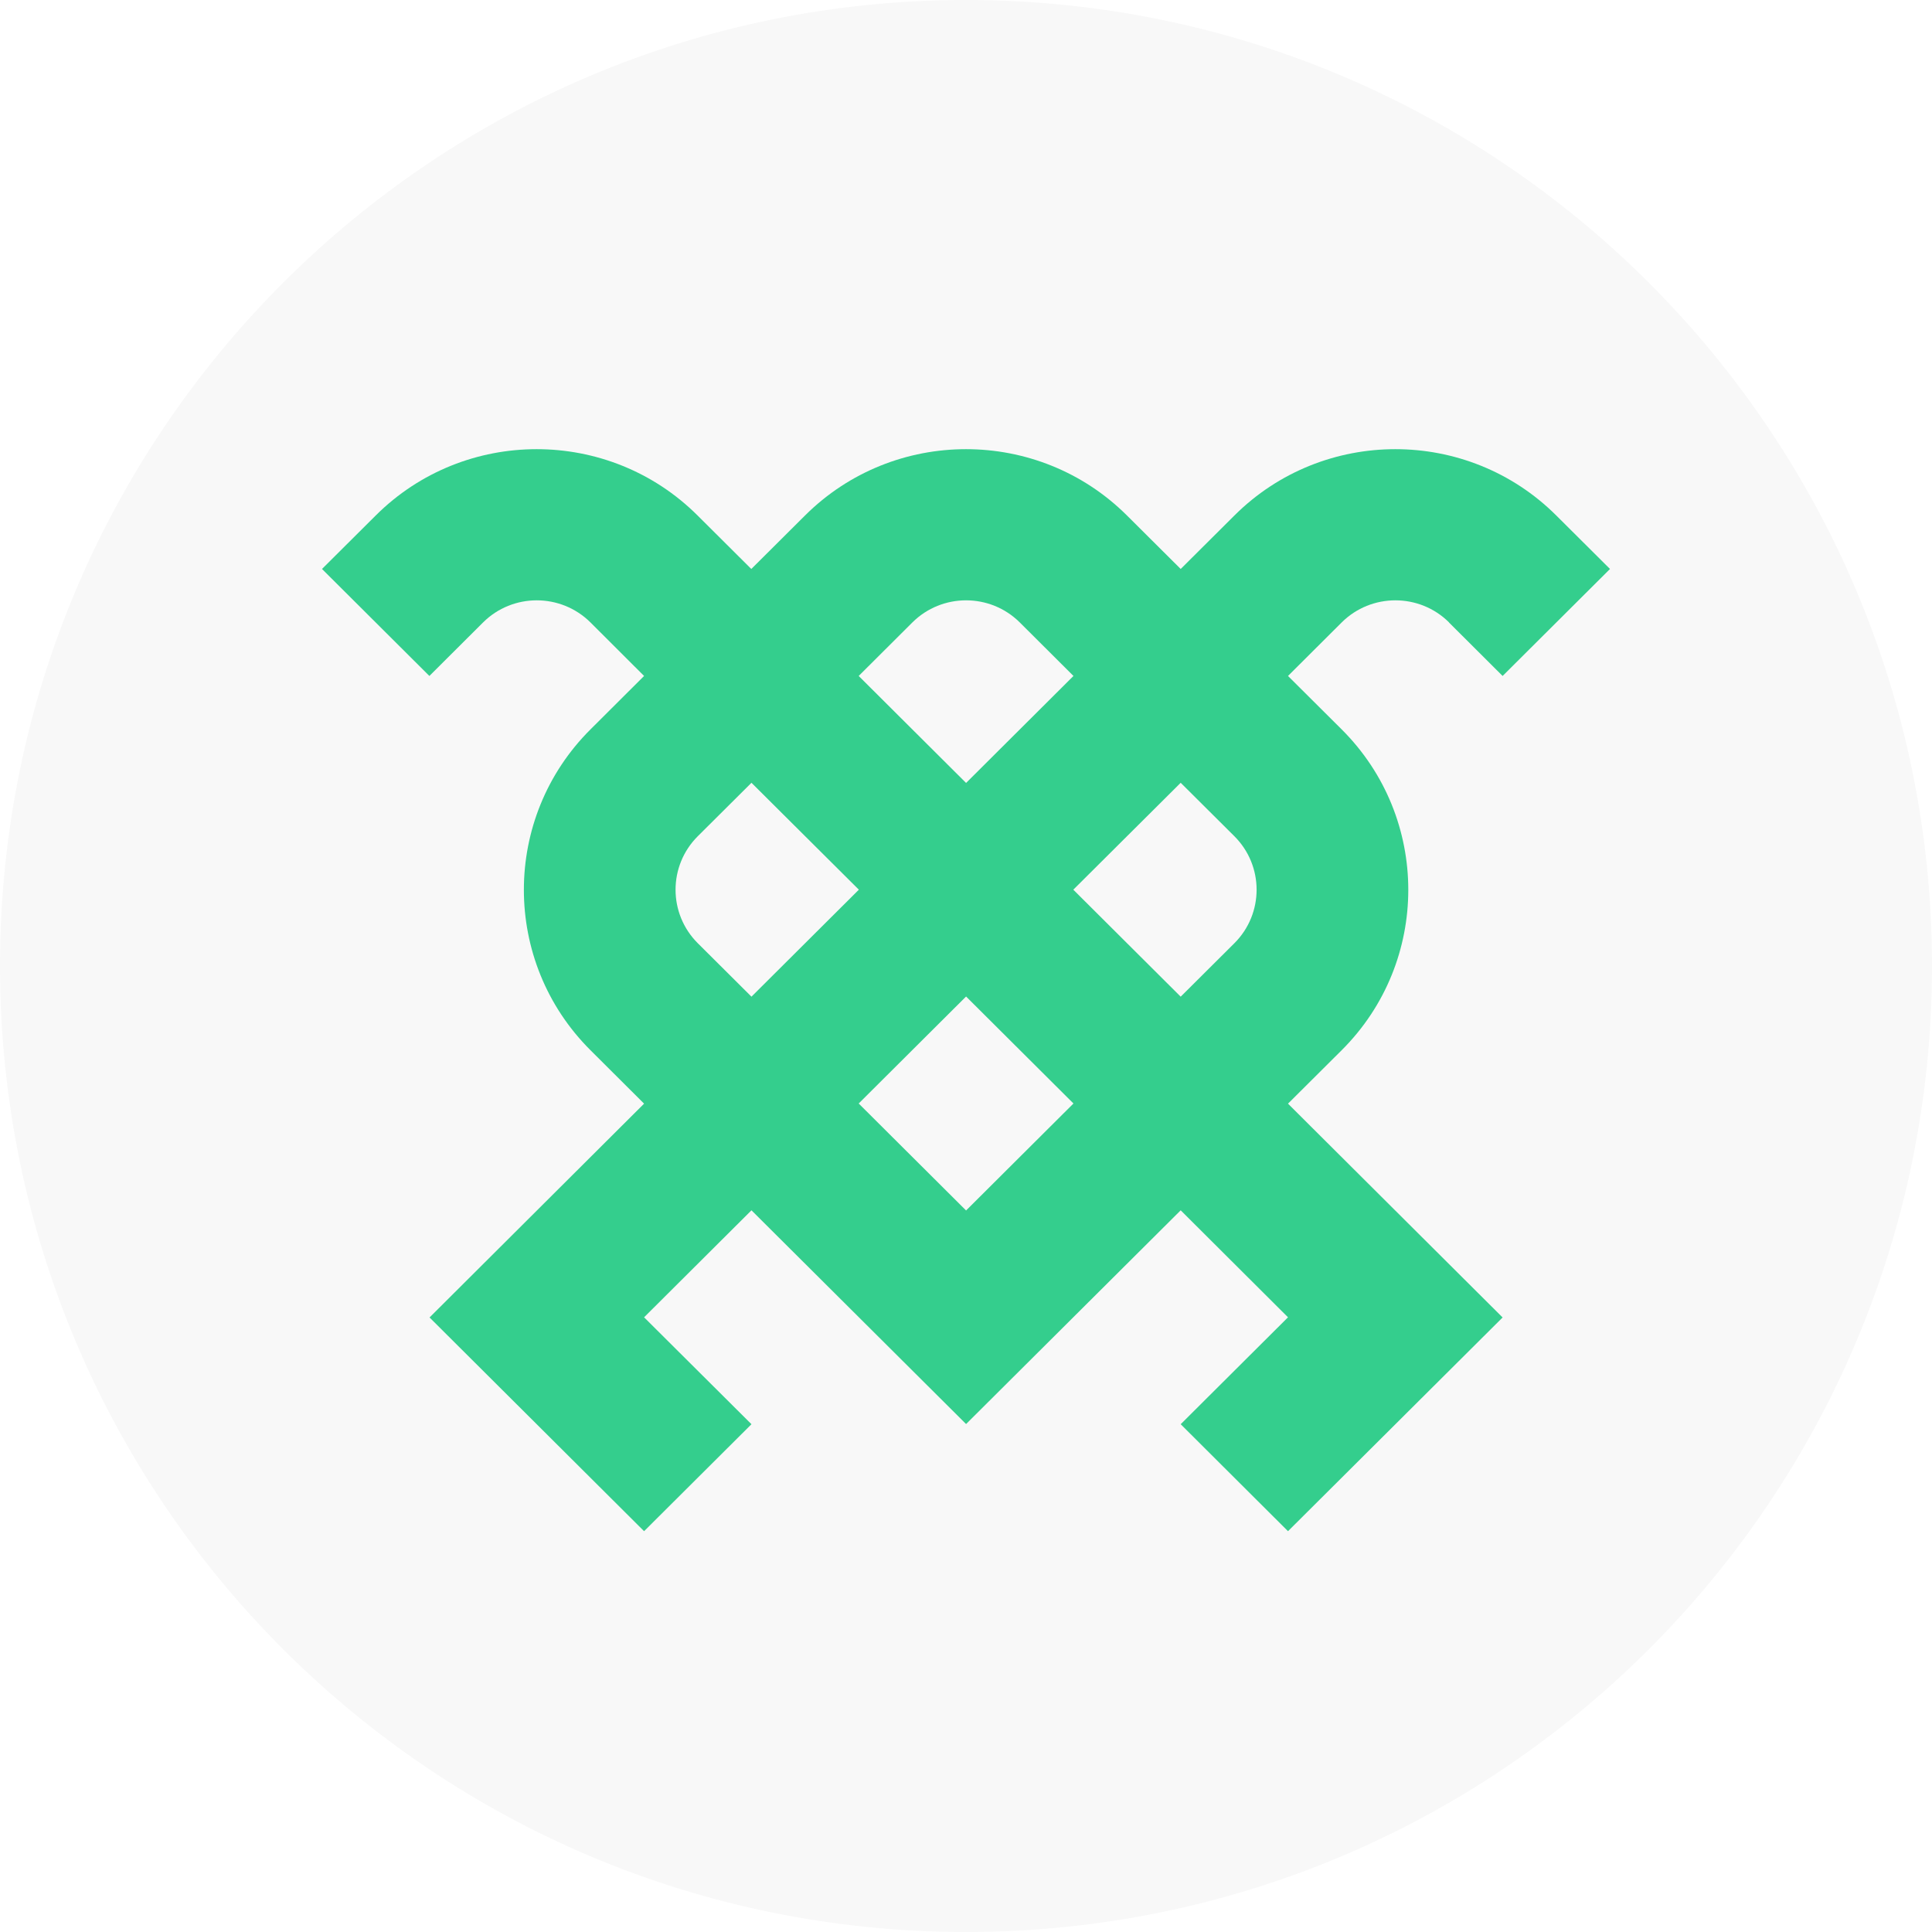
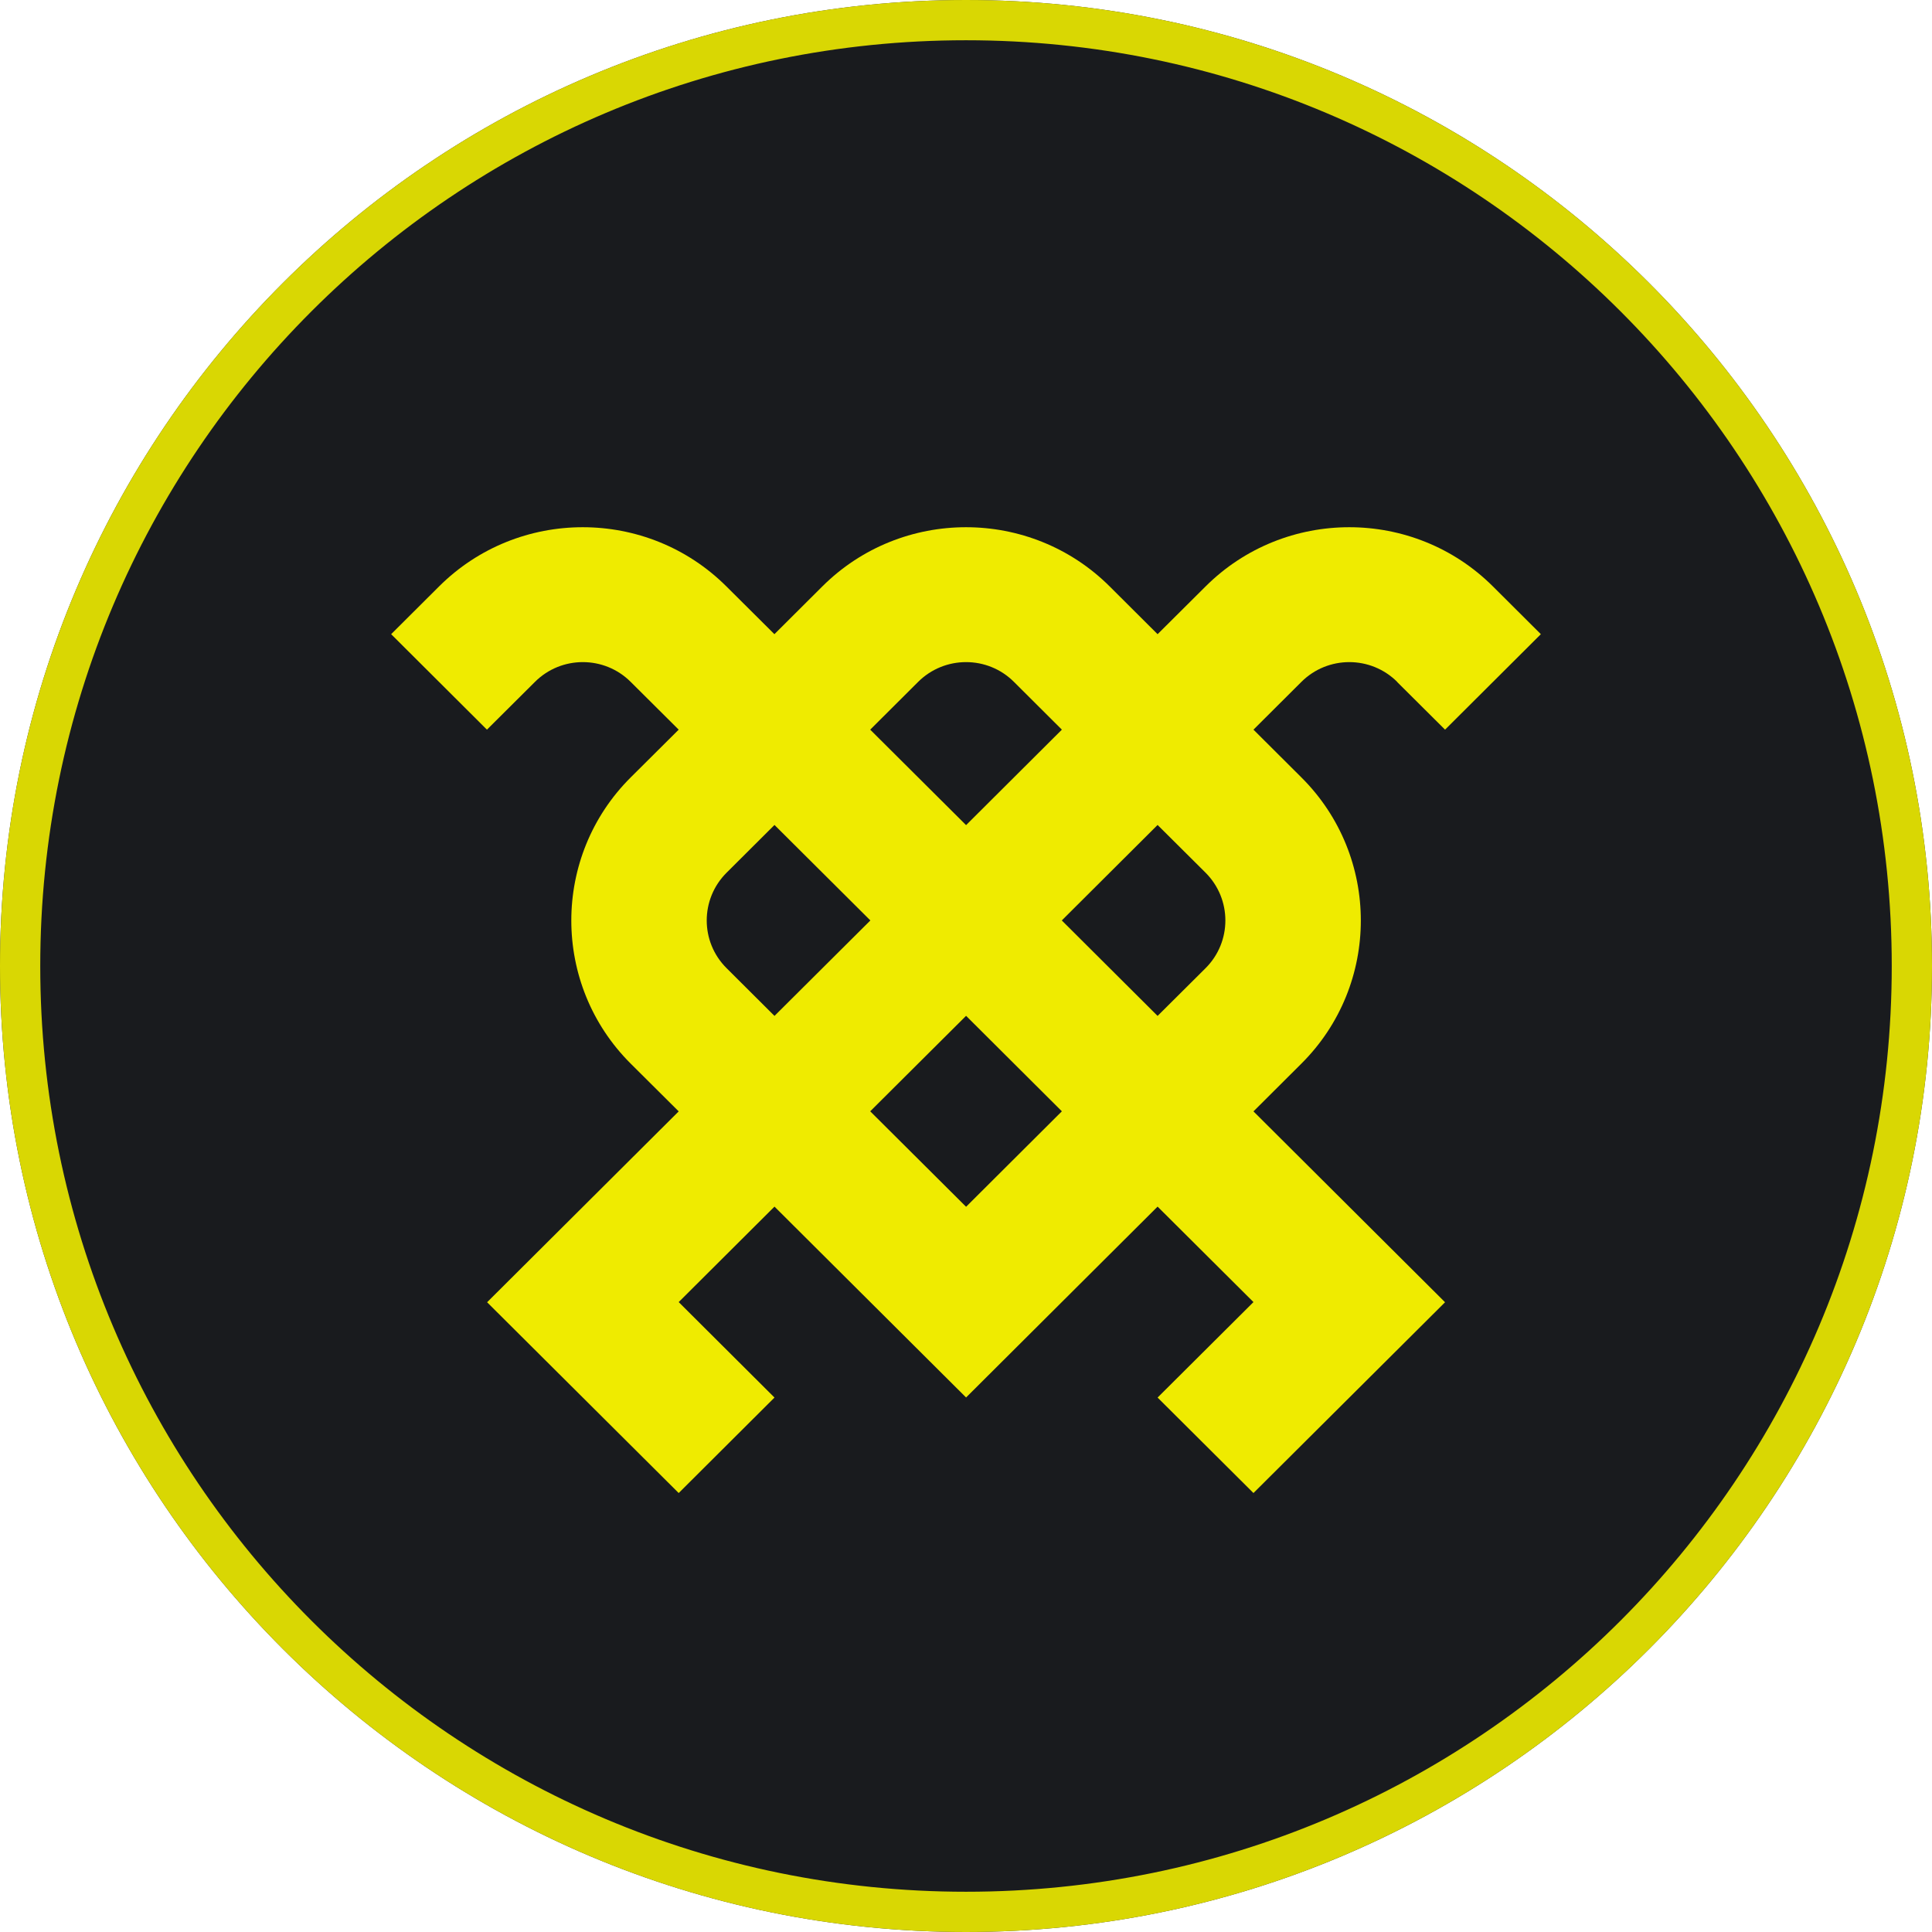
<svg xmlns="http://www.w3.org/2000/svg" width="24" height="24" viewBox="0 0 24 24" fill="none">
-   <rect width="24" height="24" rx="12" fill="#F8F8F8" />
-   <path d="M17.999 7.732L18.666 8.397L20 7.068L19.333 6.404C18.231 5.305 16.436 5.305 15.334 6.404L14.667 7.068L14 6.404C12.897 5.305 11.103 5.305 10 6.404L9.333 7.068L8.666 6.404C7.564 5.305 5.769 5.305 4.667 6.404L4 7.068L5.334 8.397L6.001 7.732C6.369 7.366 6.966 7.366 7.335 7.732L8.001 8.397L7.335 9.061C6.232 10.16 6.232 11.947 7.335 13.046L8.001 13.71L5.336 16.366L8.001 19.021L9.335 17.692L8.001 16.364L9.335 15.035L12.001 17.69L14.667 15.035L16 16.364L14.667 17.692L16 19.021L18.666 16.366L16 13.71L16.667 13.046C17.77 11.947 17.77 10.16 16.667 9.061L16 8.397L16.667 7.732C17.035 7.366 17.633 7.366 18.001 7.732H17.999ZM11.334 7.732C11.702 7.366 12.3 7.366 12.668 7.732L13.335 8.397L12.001 9.726L10.667 8.397L11.334 7.732ZM8.668 11.717C8.3 11.35 8.3 10.755 8.668 10.388L9.335 9.724L10.669 11.052L9.335 12.381L8.668 11.717ZM12.001 15.037L10.667 13.708L12.001 12.379L13.335 13.708L12.001 15.037ZM15.334 10.388C15.702 10.755 15.702 11.35 15.334 11.717L14.667 12.381L13.333 11.052L14.667 9.724L15.334 10.388Z" fill="#34CE8D" />
+   <rect width="24" height="24" rx="12" fill="#191B1E" />
+   <rect x="0.25" y="0.25" width="23.5" height="23.5" rx="11.75" stroke="#EFEB00" stroke-opacity="0.9" stroke-width="0.5" />
+   <path d="M17.355 8.471L17.951 9.064L19.141 7.878L18.546 7.285C17.562 6.304 15.96 6.304 14.976 7.285L14.38 7.878L13.785 7.285C12.801 6.304 11.199 6.304 10.215 7.285L9.62 7.878L9.024 7.285C8.04 6.304 6.438 6.304 5.454 7.285L4.859 7.878L6.049 9.064L6.645 8.471C6.973 8.143 7.507 8.143 7.835 8.471L8.431 9.064L7.835 9.657C6.851 10.637 6.851 12.233 7.835 13.213L8.431 13.806L6.051 16.177L8.431 18.547L9.621 17.361L8.431 16.175L9.621 14.989L12.001 17.36L14.38 14.989L15.571 16.175L14.38 17.361L15.571 18.547L17.951 16.177L15.571 13.806L16.166 13.213C17.151 12.233 17.151 10.637 16.166 9.657L15.571 9.064L16.166 8.471C16.495 8.143 17.028 8.143 17.357 8.471H17.355ZM11.405 8.471C11.734 8.143 12.268 8.143 12.596 8.471L13.191 9.064L12.001 10.25L10.81 9.064L11.405 8.471ZM9.026 12.027C8.697 11.7 8.697 11.169 9.026 10.841L9.621 10.248L10.812 11.434L9.621 12.62L9.026 12.027ZM12.001 14.991L10.81 13.805L12.001 12.619L13.191 13.805L12.001 14.991ZM14.976 10.841C15.304 11.169 15.304 11.7 14.976 12.027L14.38 12.62L13.19 11.434L14.38 10.248L14.976 10.841Z" fill="#EFEB00" />
</svg>
